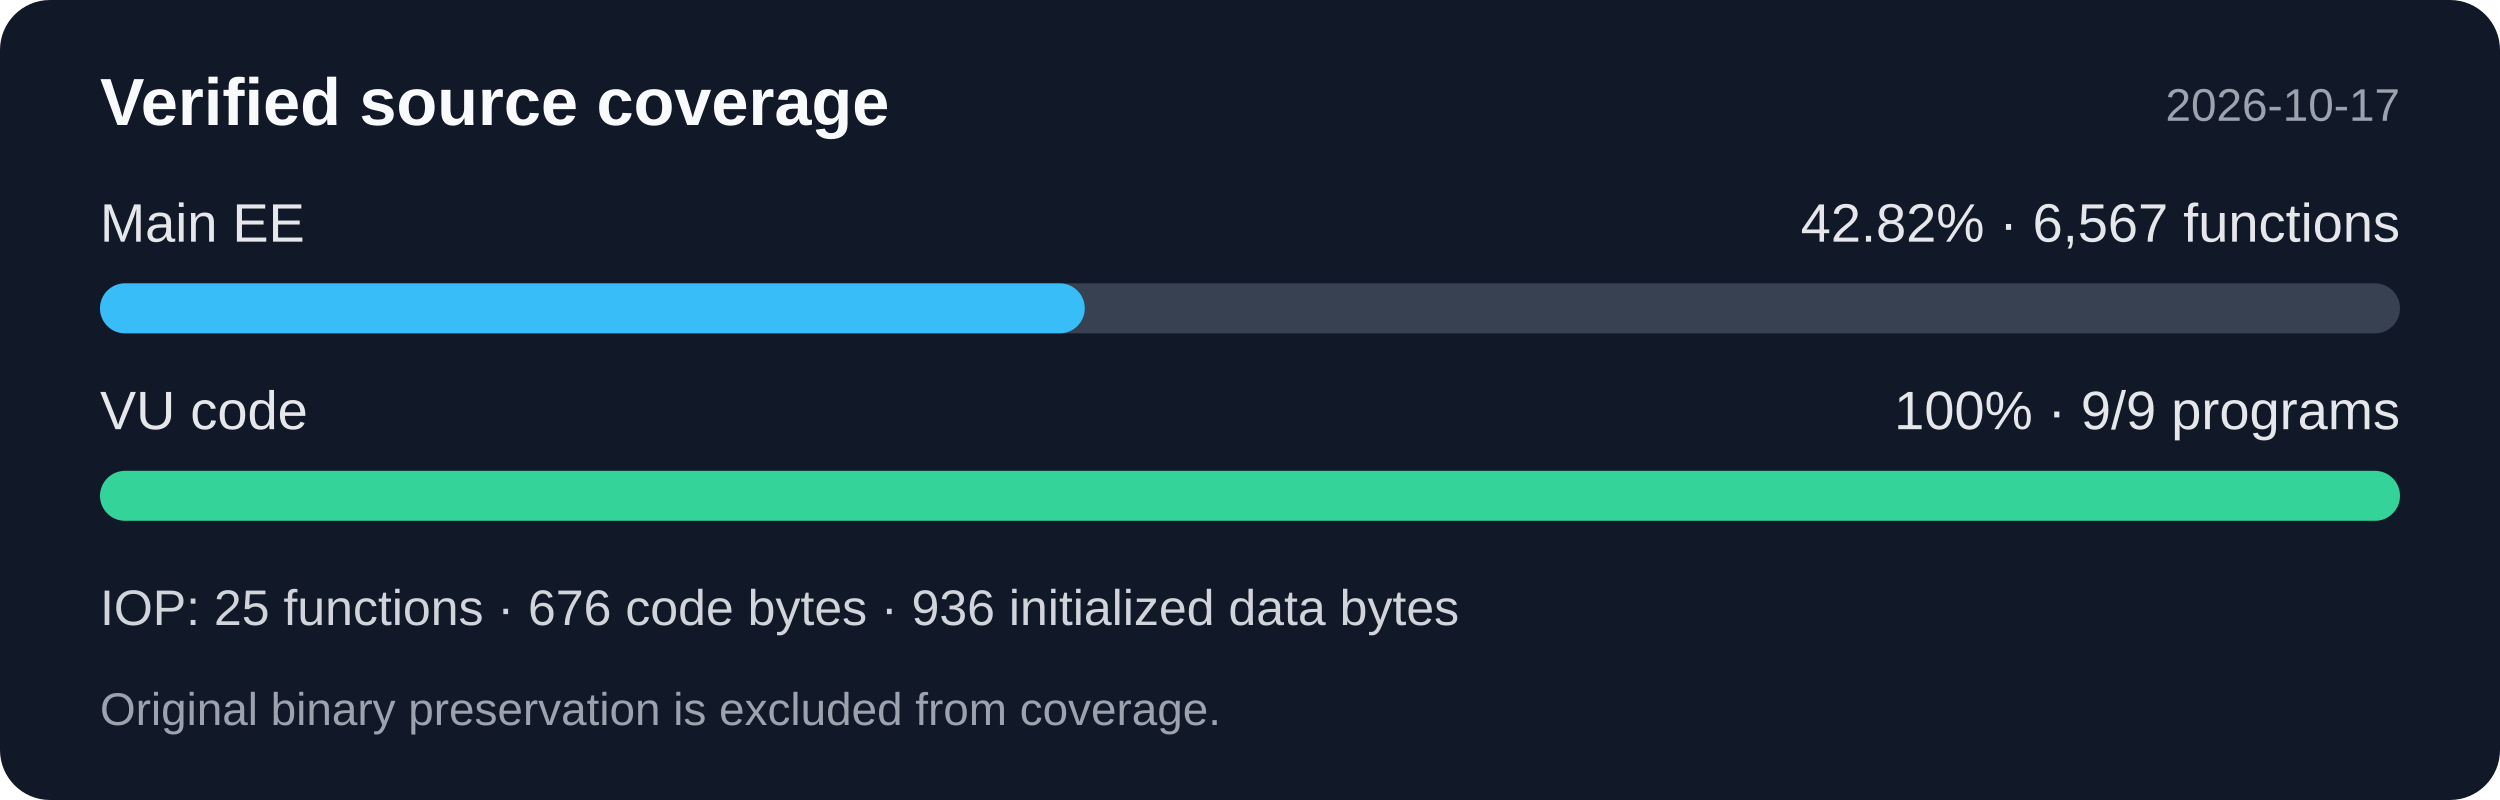
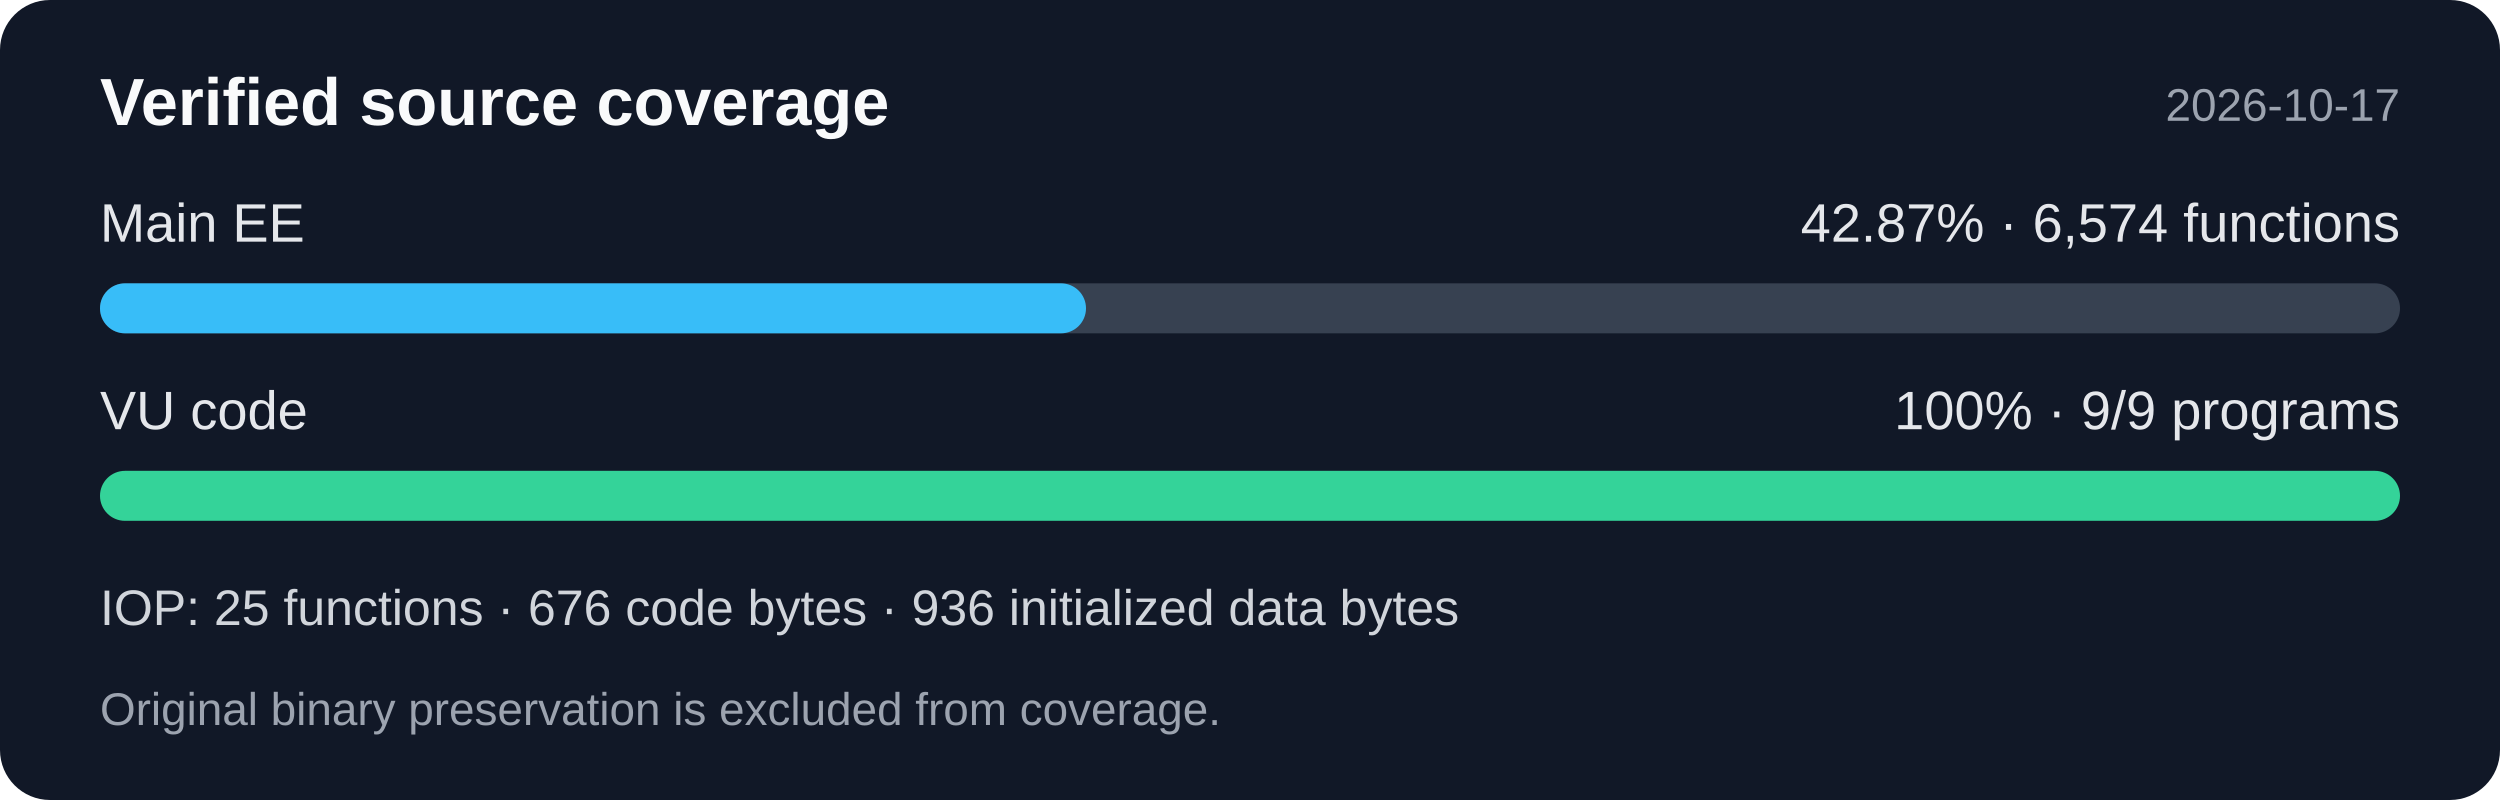
<svg xmlns="http://www.w3.org/2000/svg" width="600" height="192" viewBox="0 0 600 192" role="img" aria-labelledby="title desc">
  <rect width="600" height="192" rx="12" fill="#111827" />
  <g font-family="Segoe UI,Arial,sans-serif">
    <text x="24" y="30" fill="#f9fafb" font-size="16" font-weight="600">Verified source coverage</text>
    <text x="576" y="29" fill="#9ca3af" font-size="11" text-anchor="end">2026-10-17</text>
    <text x="24" y="58" fill="#e5e7eb" font-size="13">Main EE</text>
-     <text x="576" y="58" fill="#e5e7eb" font-size="13" text-anchor="end">42.82% · 6,567 functions</text>
+     <text x="576" y="58" fill="#e5e7eb" font-size="13" text-anchor="end">42.87% · 6,574 functions</text>
    <rect x="24" y="68" width="552" height="12" rx="6" fill="#374151" />
-     <rect x="24" y="68" width="236.346" height="12" rx="6" fill="#38bdf8" />
+     <rect x="24" y="68" width="236.641" height="12" rx="6" fill="#38bdf8" />
    <text x="24" y="103" fill="#e5e7eb" font-size="13">VU code</text>
    <text x="576" y="103" fill="#e5e7eb" font-size="13" text-anchor="end">100% · 9/9 programs</text>
    <rect x="24" y="113" width="552" height="12" rx="6" fill="#34d399" />
    <text x="24" y="150" fill="#d1d5db" font-size="12">IOP: 25 functions · 676 code bytes · 936 initialized data bytes</text>
    <text x="24" y="174" fill="#9ca3af" font-size="11">Original binary preservation is excluded from coverage.</text>
  </g>
</svg>
